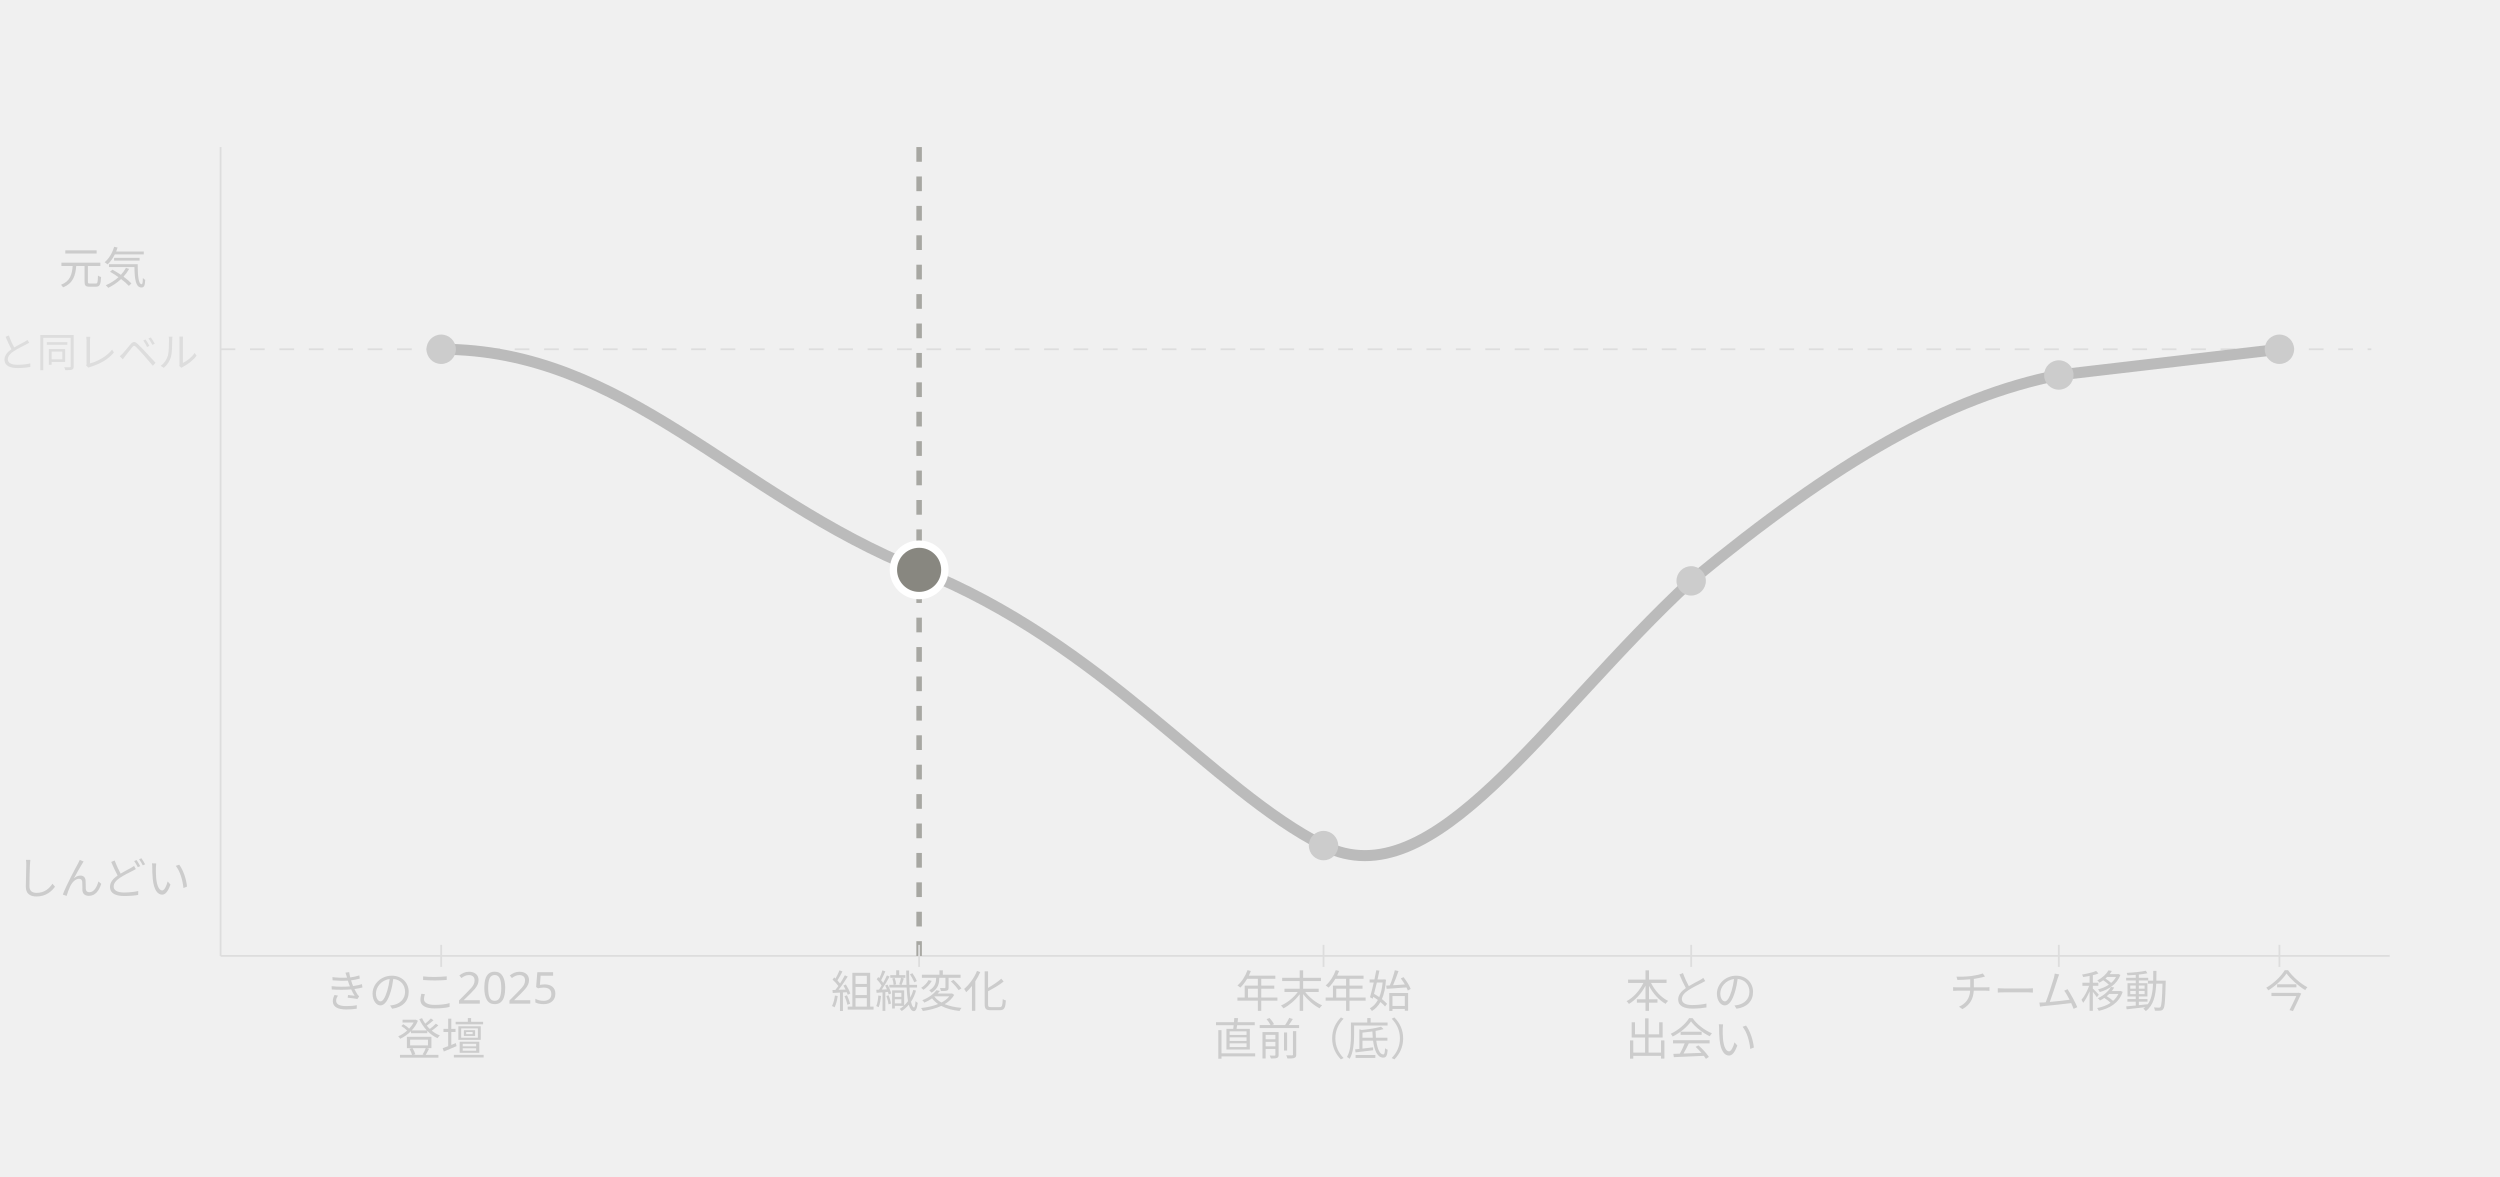
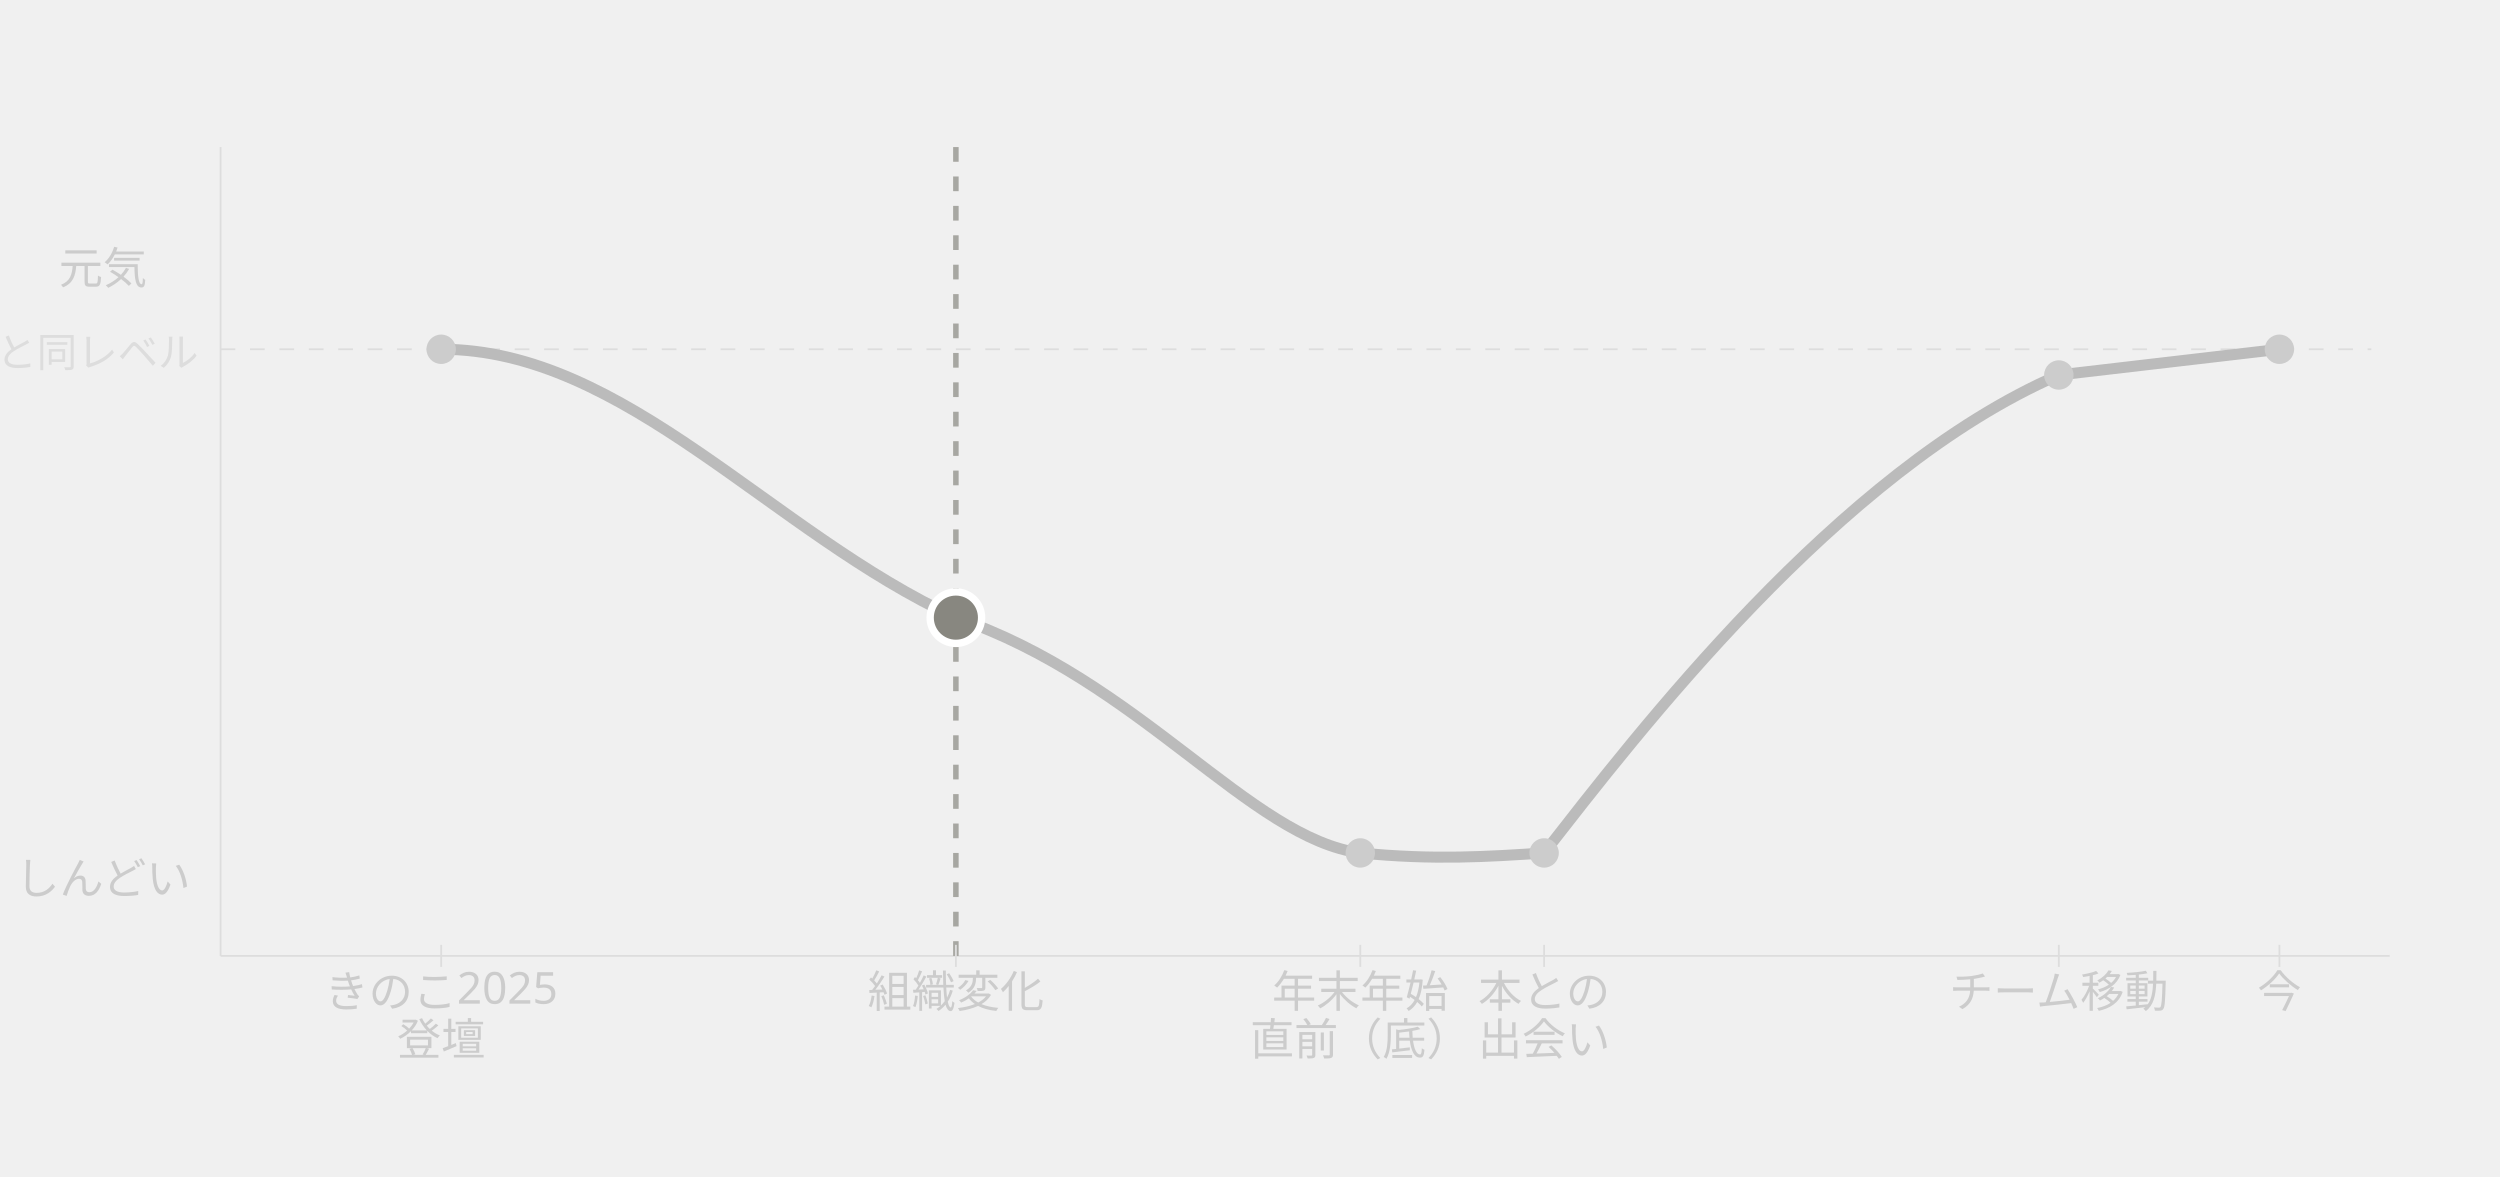
<svg xmlns="http://www.w3.org/2000/svg" viewBox="0 0 680 320" width="680" height="320">
  <text font-family="sans-serif" font-size="12" fill="#ccc" x="28" y="72" text-anchor="middle" dominant-baseline="central">元気</text>
  <text font-family="sans-serif" font-size="12" fill="#ccc" x="28" y="238" text-anchor="middle" dominant-baseline="central">しんどい</text>
  <line x1="60" y1="40" x2="60" y2="260" stroke="#ddd" stroke-width="0.5" />
  <line x1="60" y1="260" x2="650" y2="260" stroke="#ddd" stroke-width="0.5" />
  <line x1="60" y1="95" x2="645" y2="95" stroke="#ddd" stroke-width="0.5" stroke-dasharray="4 4" />
  <text font-family="sans-serif" font-size="11" fill="#ddd" x="54" y="95" text-anchor="end" dominant-baseline="central">去年と同レベル</text>
-   <path d="M120,95 C170,95 200,135 250,155 C300,175 330,215 360,230 C390,245 420,195 460,158 C500,125 530,108 560,102 L620,95" fill="none" stroke="#bbb" stroke-width="3" stroke-linecap="round" stroke-linejoin="round" />
-   <line x1="250" y1="40" x2="250" y2="260" stroke="#888780" stroke-width="1.5" stroke-dasharray="4 4" opacity="0.7" />
+   <path d="M120,95 C170,95 210,145 260,168 C310,185 340,228 370,232 C390,234 405,233 420,232 C445,200 500,128 560,102 L620,95" fill="none" stroke="#bbb" stroke-width="3" stroke-linecap="round" stroke-linejoin="round" />
+   <line x1="260" y1="40" x2="260" y2="260" stroke="#888780" stroke-width="1.5" stroke-dasharray="4 4" opacity="0.7" />
  <circle cx="120" cy="95" r="4" fill="#ccc" />
-   <circle cx="250" cy="155" r="8" fill="white" />
-   <circle cx="250" cy="155" r="6" fill="#888780" />
-   <circle cx="360" cy="230" r="4" fill="#ccc" />
-   <circle cx="460" cy="158" r="4" fill="#ccc" />
+   <circle cx="260" cy="168" r="8" fill="white" />
+   <circle cx="260" cy="168" r="6" fill="#888780" />
+   <circle cx="370" cy="232" r="4" fill="#ccc" />
+   <circle cx="420" cy="232" r="4" fill="#ccc" />
  <circle cx="560" cy="102" r="4" fill="#ccc" />
  <circle cx="620" cy="95" r="4" fill="#ccc" />
  <line x1="120" y1="257" x2="120" y2="263" stroke="#ddd" stroke-width="0.5" />
-   <line x1="250" y1="257" x2="250" y2="263" stroke="#ddd" stroke-width="0.5" />
-   <line x1="360" y1="257" x2="360" y2="263" stroke="#ddd" stroke-width="0.5" />
-   <line x1="460" y1="257" x2="460" y2="263" stroke="#ddd" stroke-width="0.5" />
+   <line x1="260" y1="257" x2="260" y2="263" stroke="#ddd" stroke-width="0.5" />
+   <line x1="370" y1="257" x2="370" y2="263" stroke="#ddd" stroke-width="0.5" />
+   <line x1="420" y1="257" x2="420" y2="263" stroke="#ddd" stroke-width="0.5" />
  <line x1="560" y1="257" x2="560" y2="263" stroke="#ddd" stroke-width="0.5" />
  <line x1="620" y1="257" x2="620" y2="263" stroke="#ddd" stroke-width="0.5" />
  <text font-family="sans-serif" font-size="12" fill="#ccc" x="120" y="274" text-anchor="middle">きのこ2025</text>
  <text font-family="sans-serif" font-size="12" fill="#ccc" x="120" y="287" text-anchor="middle">登壇</text>
-   <text font-family="sans-serif" font-size="12" fill="#ccc" x="250" y="274" text-anchor="middle">組織変化</text>
-   <text font-family="sans-serif" font-size="12" fill="#ccc" x="360" y="274" text-anchor="middle">年末年始</text>
-   <text font-family="sans-serif" font-size="12" fill="#ccc" x="360" y="287" text-anchor="middle">直前（底）</text>
-   <text font-family="sans-serif" font-size="12" fill="#ccc" x="460" y="274" text-anchor="middle">本との</text>
-   <text font-family="sans-serif" font-size="12" fill="#ccc" x="460" y="287" text-anchor="middle">出会い</text>
+   <text font-family="sans-serif" font-size="12" fill="#ccc" x="260" y="274" text-anchor="middle">組織変化</text>
+   <text font-family="sans-serif" font-size="12" fill="#ccc" x="370" y="274" text-anchor="middle">年末年始</text>
+   <text font-family="sans-serif" font-size="12" fill="#ccc" x="370" y="287" text-anchor="middle">直前（底）</text>
+   <text font-family="sans-serif" font-size="12" fill="#ccc" x="420" y="274" text-anchor="middle">本との</text>
+   <text font-family="sans-serif" font-size="12" fill="#ccc" x="420" y="287" text-anchor="middle">出会い</text>
  <text font-family="sans-serif" font-size="12" fill="#ccc" x="560" y="274" text-anchor="middle">チーム移動</text>
-   <text font-family="sans-serif" font-size="12" fill="#ccc" x="622" y="274" text-anchor="middle">今</text>
+   <text font-family="sans-serif" font-size="12" fill="#ccc" x="620" y="274" text-anchor="middle">今</text>
</svg>
